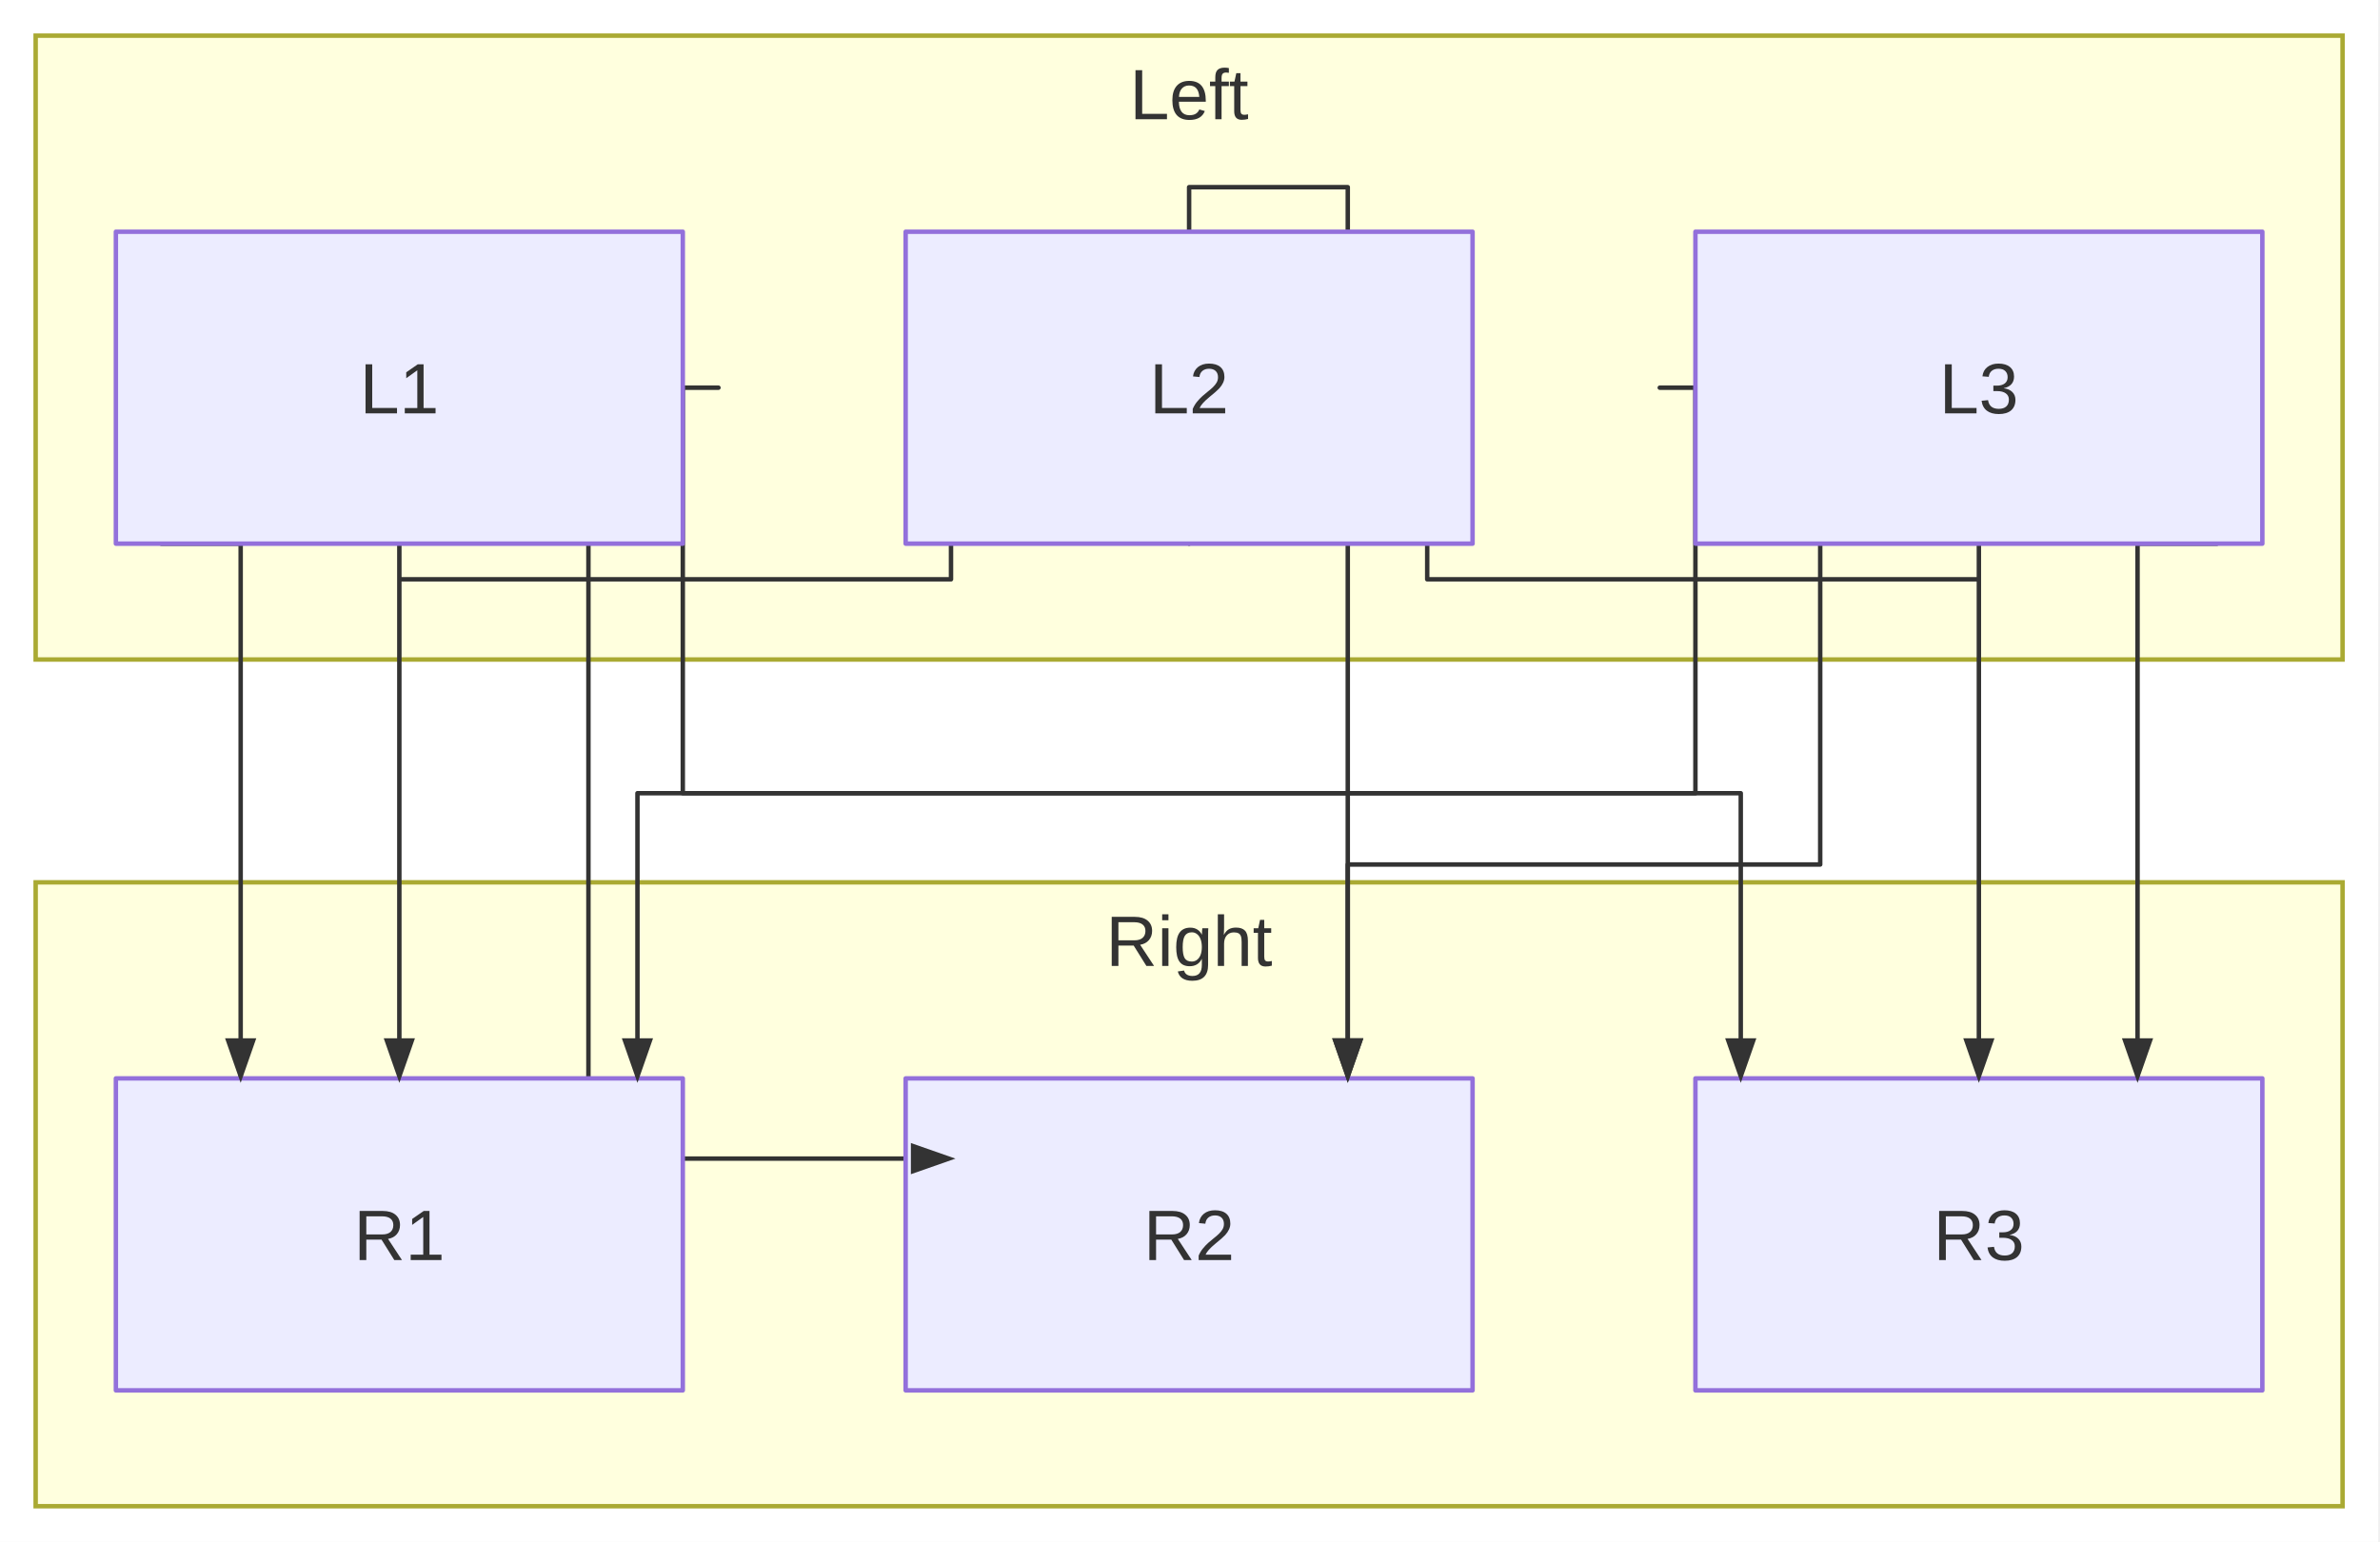
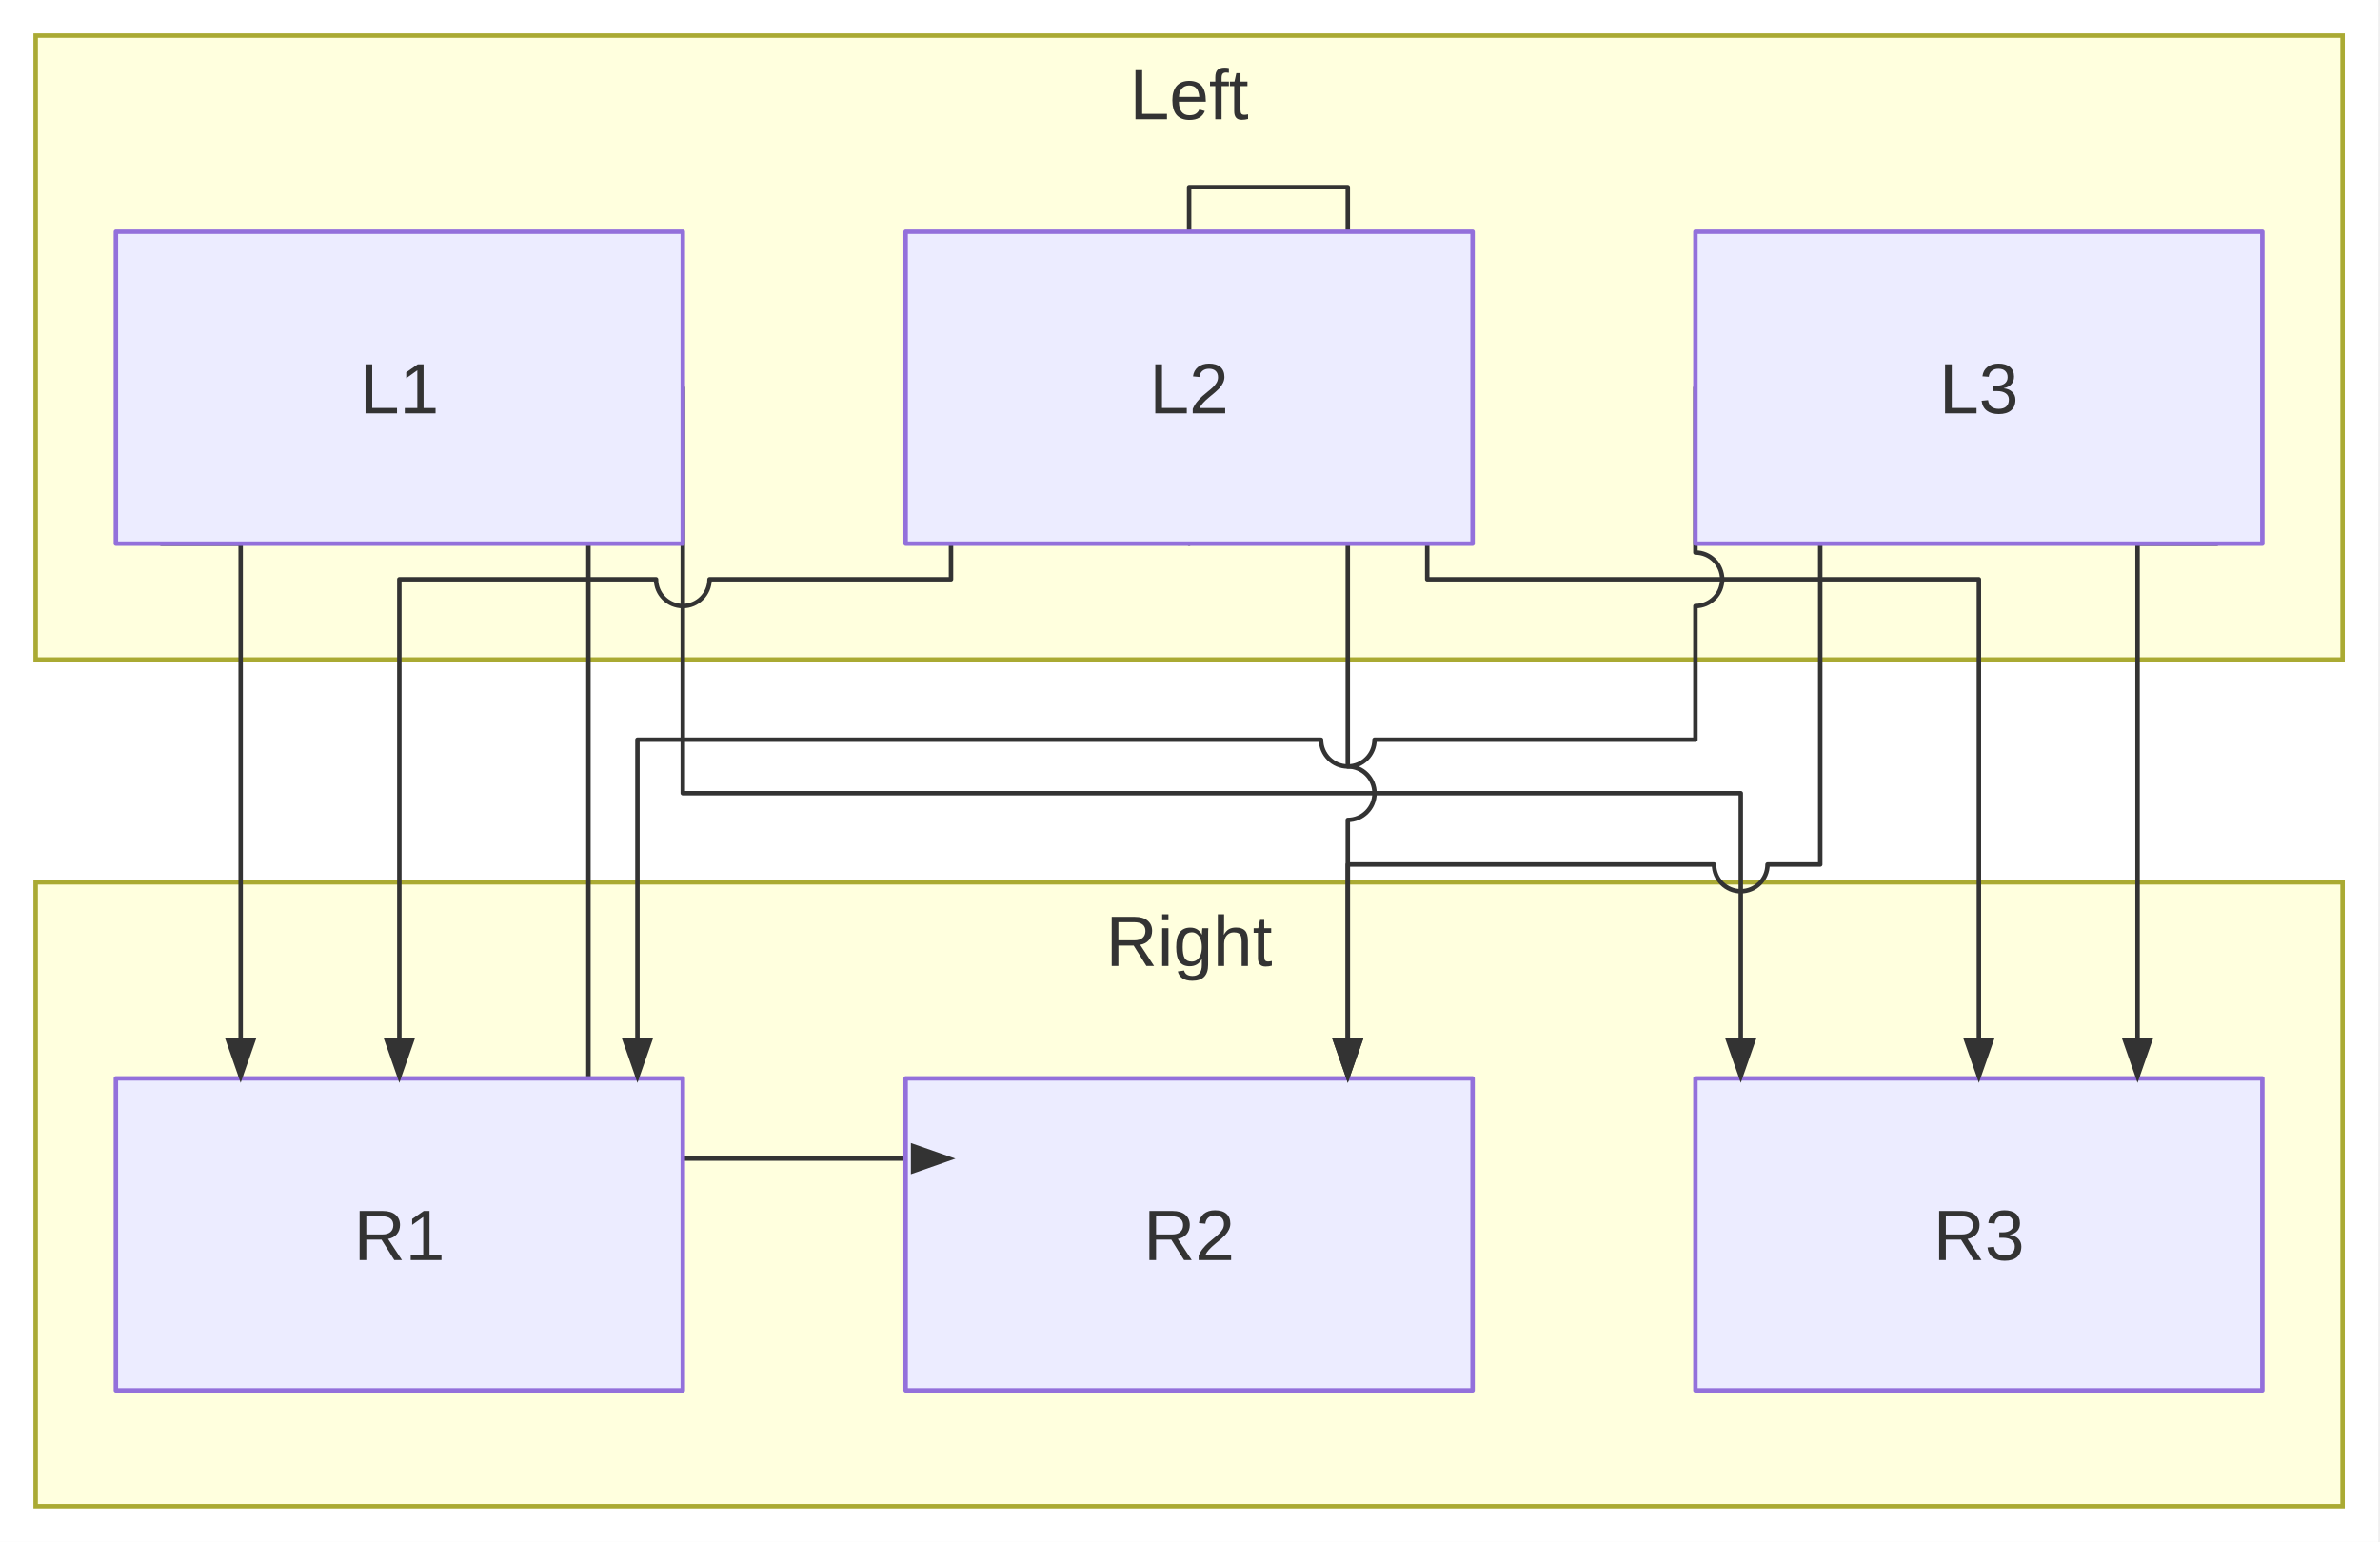
<svg xmlns="http://www.w3.org/2000/svg" width="534" height="346" viewBox="0 0 534 346">
  <rect x="0" y="0" width="533.6" height="346" fill="white" />
  <rect x="8" y="198" width="517.6" height="140" fill="#ffffde" stroke="#aaaa33" stroke-width="1" />
  <text x="266.8" y="216.76" text-anchor="middle" fill="#333" font-family="&quot;trebuchet ms&quot;, verdana, arial, sans-serif" font-size="16px">Right</text>
  <rect x="8" y="8" width="517.6" height="140" fill="#ffffde" stroke="#aaaa33" stroke-width="1" />
  <text x="266.8" y="26.76" text-anchor="middle" fill="#333" font-family="&quot;trebuchet ms&quot;, verdana, arial, sans-serif" font-size="16px">Left</text>
  <path d="M36.176,122L54,122L54,242" fill="none" stroke="#333333" stroke-width="1" stroke-linejoin="round" stroke-linecap="round" data-edge-source="L1" data-edge-target="R1" />
  <path d="M132.024,122L132.024,260L213.376,260" fill="none" stroke="#333333" stroke-width="1" stroke-linejoin="round" stroke-linecap="round" data-edge-source="L1" data-edge-target="R2" />
-   <path d="M153.2,87L161.2,87L153.2,87L153.2,178L390.576,178L390.576,242" fill="none" stroke="#333333" stroke-width="1" stroke-linejoin="round" stroke-linecap="round" data-edge-source="L1" data-edge-target="R3" />
-   <path d="M213.376,122L213.376,130L89.6,130L89.6,122L89.6,242" fill="none" stroke="#333333" stroke-width="1" stroke-linejoin="round" stroke-linecap="round" data-edge-source="L2" data-edge-target="R1" />
-   <path d="M266.8,122L266.8,42L302.4,42L302.4,242" fill="none" stroke="#333333" stroke-width="1" stroke-linejoin="round" stroke-linecap="round" data-edge-source="L2" data-edge-target="R2" />
-   <path d="M320.224,122L320.224,130L444,130L444,122L444,242" fill="none" stroke="#333333" stroke-width="1" stroke-linejoin="round" stroke-linecap="round" data-edge-source="L2" data-edge-target="R3" />
-   <path d="M380.4,87L372.4,87L380.4,87L380.4,178L143.024,178L143.024,242" fill="none" stroke="#333333" stroke-width="1" stroke-linejoin="round" stroke-linecap="round" data-edge-source="L3" data-edge-target="R1" />
-   <path d="M408.4,122L408.4,194L302.4,194L302.4,242" fill="none" stroke="#333333" stroke-width="1" stroke-linejoin="round" stroke-linecap="round" data-edge-source="L3" data-edge-target="R2" />
+   <path d="M153.2,87L153.2,87L153.2,178L390.576,178L390.576,242" fill="none" stroke="#333333" stroke-width="1" stroke-linejoin="round" stroke-linecap="round" data-edge-source="L1" data-edge-target="R3" />
+   <path d="M213.376,122L213.376,130L159.2,130A6,6 0 0 1 147.2,130L89.6,130L89.6,242" fill="none" stroke="#333333" stroke-width="1" stroke-linejoin="round" stroke-linecap="round" data-edge-source="L2" data-edge-target="R1" />
+   <path d="M266.8,122L266.8,42L302.4,42L302.4,172A6,6 0 0 1 302.4,184L302.4,242" fill="none" stroke="#333333" stroke-width="1" stroke-linejoin="round" stroke-linecap="round" data-edge-source="L2" data-edge-target="R2" />
+   <path d="M320.224,122L320.224,130L444,130L444,242" fill="none" stroke="#333333" stroke-width="1" stroke-linejoin="round" stroke-linecap="round" data-edge-source="L2" data-edge-target="R3" />
+   <path d="M380.4,87L380.4,124A6,6 0 0 1 380.4,136L380.4,166L308.4,166A6,6 0 0 1 296.4,166L143.024,166L143.024,242" fill="none" stroke="#333333" stroke-width="1" stroke-linejoin="round" stroke-linecap="round" data-edge-source="L3" data-edge-target="R1" />
+   <path d="M408.4,122L408.4,194L396.576,194A6,6 0 0 1 384.576,194L302.4,194L302.4,242" fill="none" stroke="#333333" stroke-width="1" stroke-linejoin="round" stroke-linecap="round" data-edge-source="L3" data-edge-target="R2" />
  <path d="M497.424,122L479.6,122L479.6,242" fill="none" stroke="#333333" stroke-width="1" stroke-linejoin="round" stroke-linecap="round" data-edge-source="L3" data-edge-target="R3" />
  <path d="M26,52 H153.2 V122 H26 Z" fill="#ECECFF" stroke="#9370DB" stroke-width="1" stroke-linejoin="round" stroke-linecap="round" />
  <path d="M203.2,52 H330.4 V122 H203.2 Z" fill="#ECECFF" stroke="#9370DB" stroke-width="1" stroke-linejoin="round" stroke-linecap="round" />
  <path d="M380.4,52 H507.6 V122 H380.4 Z" fill="#ECECFF" stroke="#9370DB" stroke-width="1" stroke-linejoin="round" stroke-linecap="round" />
  <path d="M26,242 H153.2 V312 H26 Z" fill="#ECECFF" stroke="#9370DB" stroke-width="1" stroke-linejoin="round" stroke-linecap="round" />
  <path d="M203.2,242 H330.4 V312 H203.2 Z" fill="#ECECFF" stroke="#9370DB" stroke-width="1" stroke-linejoin="round" stroke-linecap="round" />
  <path d="M380.4,242 H507.6 V312 H380.4 Z" fill="#ECECFF" stroke="#9370DB" stroke-width="1" stroke-linejoin="round" stroke-linecap="round" />
  <polygon points="54,243 50.5,233 57.5,233" fill="#333333" stroke="none" />
  <polygon points="214.376,260 204.376,263.5 204.376,256.5" fill="#333333" stroke="none" />
  <polygon points="390.576,243 387.076,233 394.076,233" fill="#333333" stroke="none" />
  <polygon points="89.6,243 86.1,233 93.1,233" fill="#333333" stroke="none" />
  <polygon points="302.4,243 298.9,233 305.9,233" fill="#333333" stroke="none" />
  <polygon points="444,243 440.5,233 447.5,233" fill="#333333" stroke="none" />
  <polygon points="143.024,243 139.524,233 146.524,233" fill="#333333" stroke="none" />
  <polygon points="302.4,243 298.9,233 305.9,233" fill="#333333" stroke="none" />
  <polygon points="479.6,243 476.1,233 483.1,233" fill="#333333" stroke="none" />
  <text x="89.6" y="92.76" text-anchor="middle" fill="#333" font-family="&quot;trebuchet ms&quot;, verdana, arial, sans-serif" font-size="16" font-weight="normal">L1</text>
  <text x="266.8" y="92.76" text-anchor="middle" fill="#333" font-family="&quot;trebuchet ms&quot;, verdana, arial, sans-serif" font-size="16" font-weight="normal">L2</text>
  <text x="444" y="92.76" text-anchor="middle" fill="#333" font-family="&quot;trebuchet ms&quot;, verdana, arial, sans-serif" font-size="16" font-weight="normal">L3</text>
  <text x="89.6" y="282.76" text-anchor="middle" fill="#333" font-family="&quot;trebuchet ms&quot;, verdana, arial, sans-serif" font-size="16" font-weight="normal">R1</text>
  <text x="266.8" y="282.76" text-anchor="middle" fill="#333" font-family="&quot;trebuchet ms&quot;, verdana, arial, sans-serif" font-size="16" font-weight="normal">R2</text>
  <text x="444" y="282.76" text-anchor="middle" fill="#333" font-family="&quot;trebuchet ms&quot;, verdana, arial, sans-serif" font-size="16" font-weight="normal">R3</text>
</svg>
